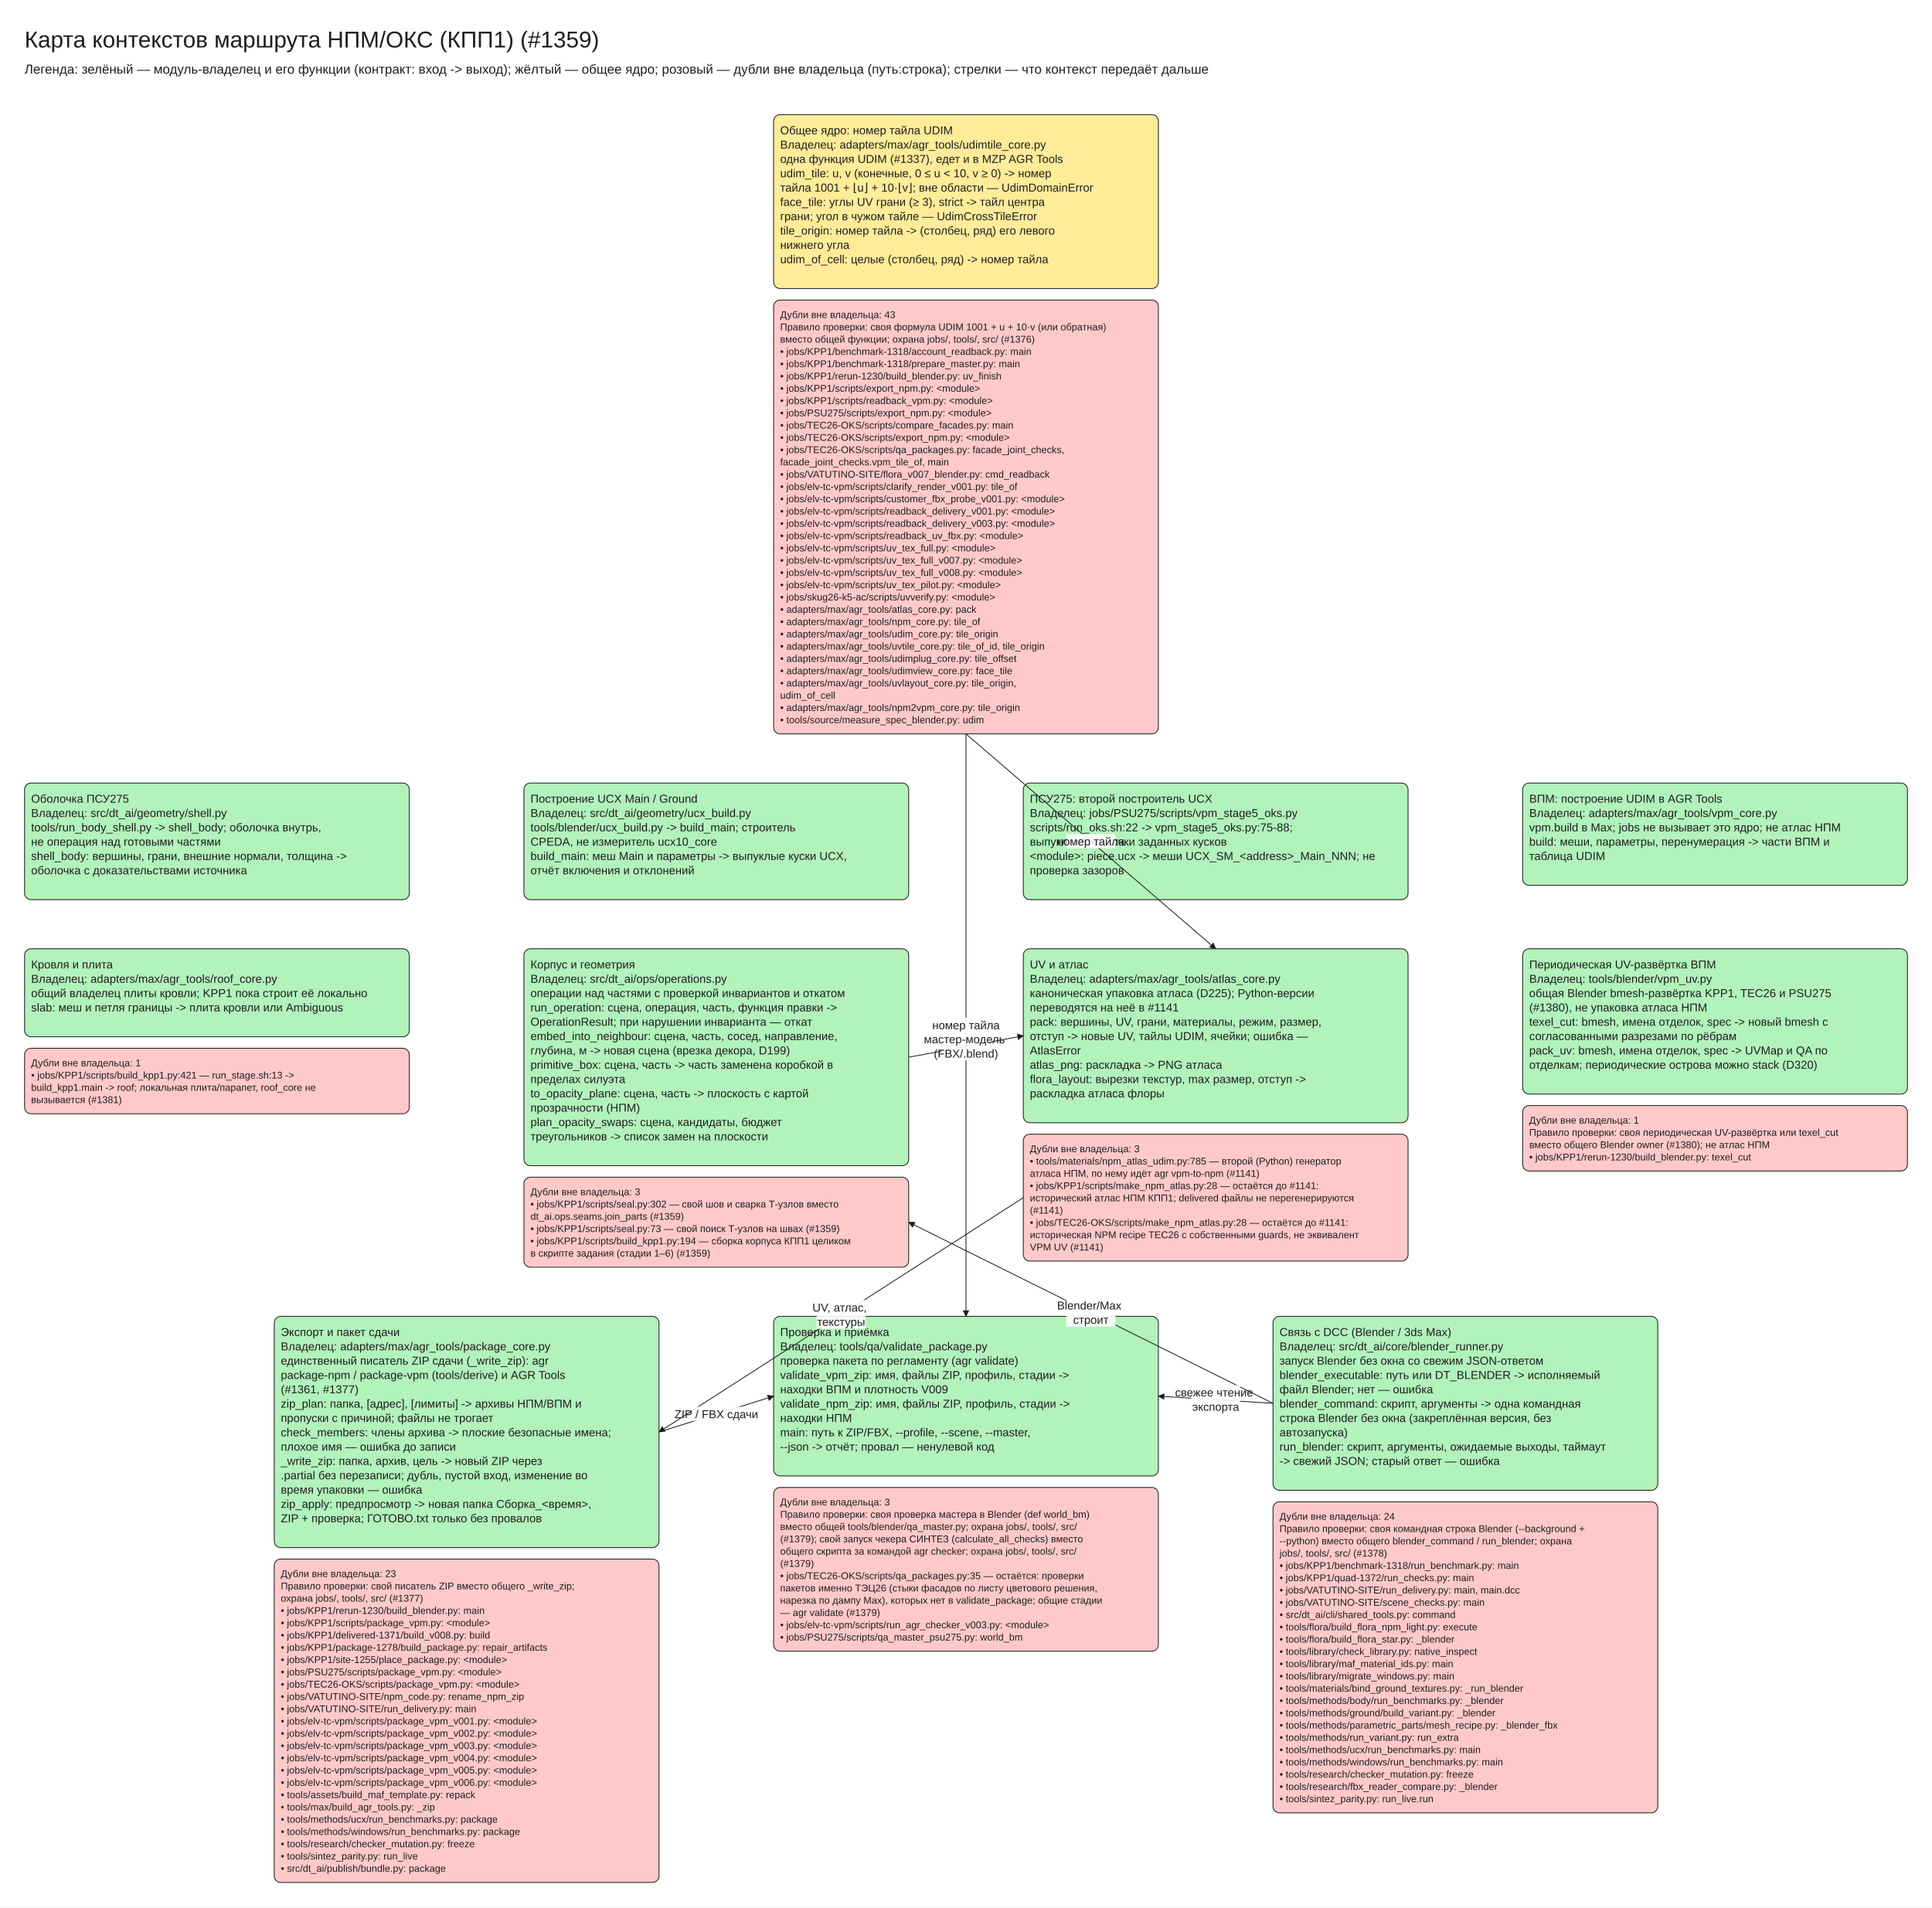
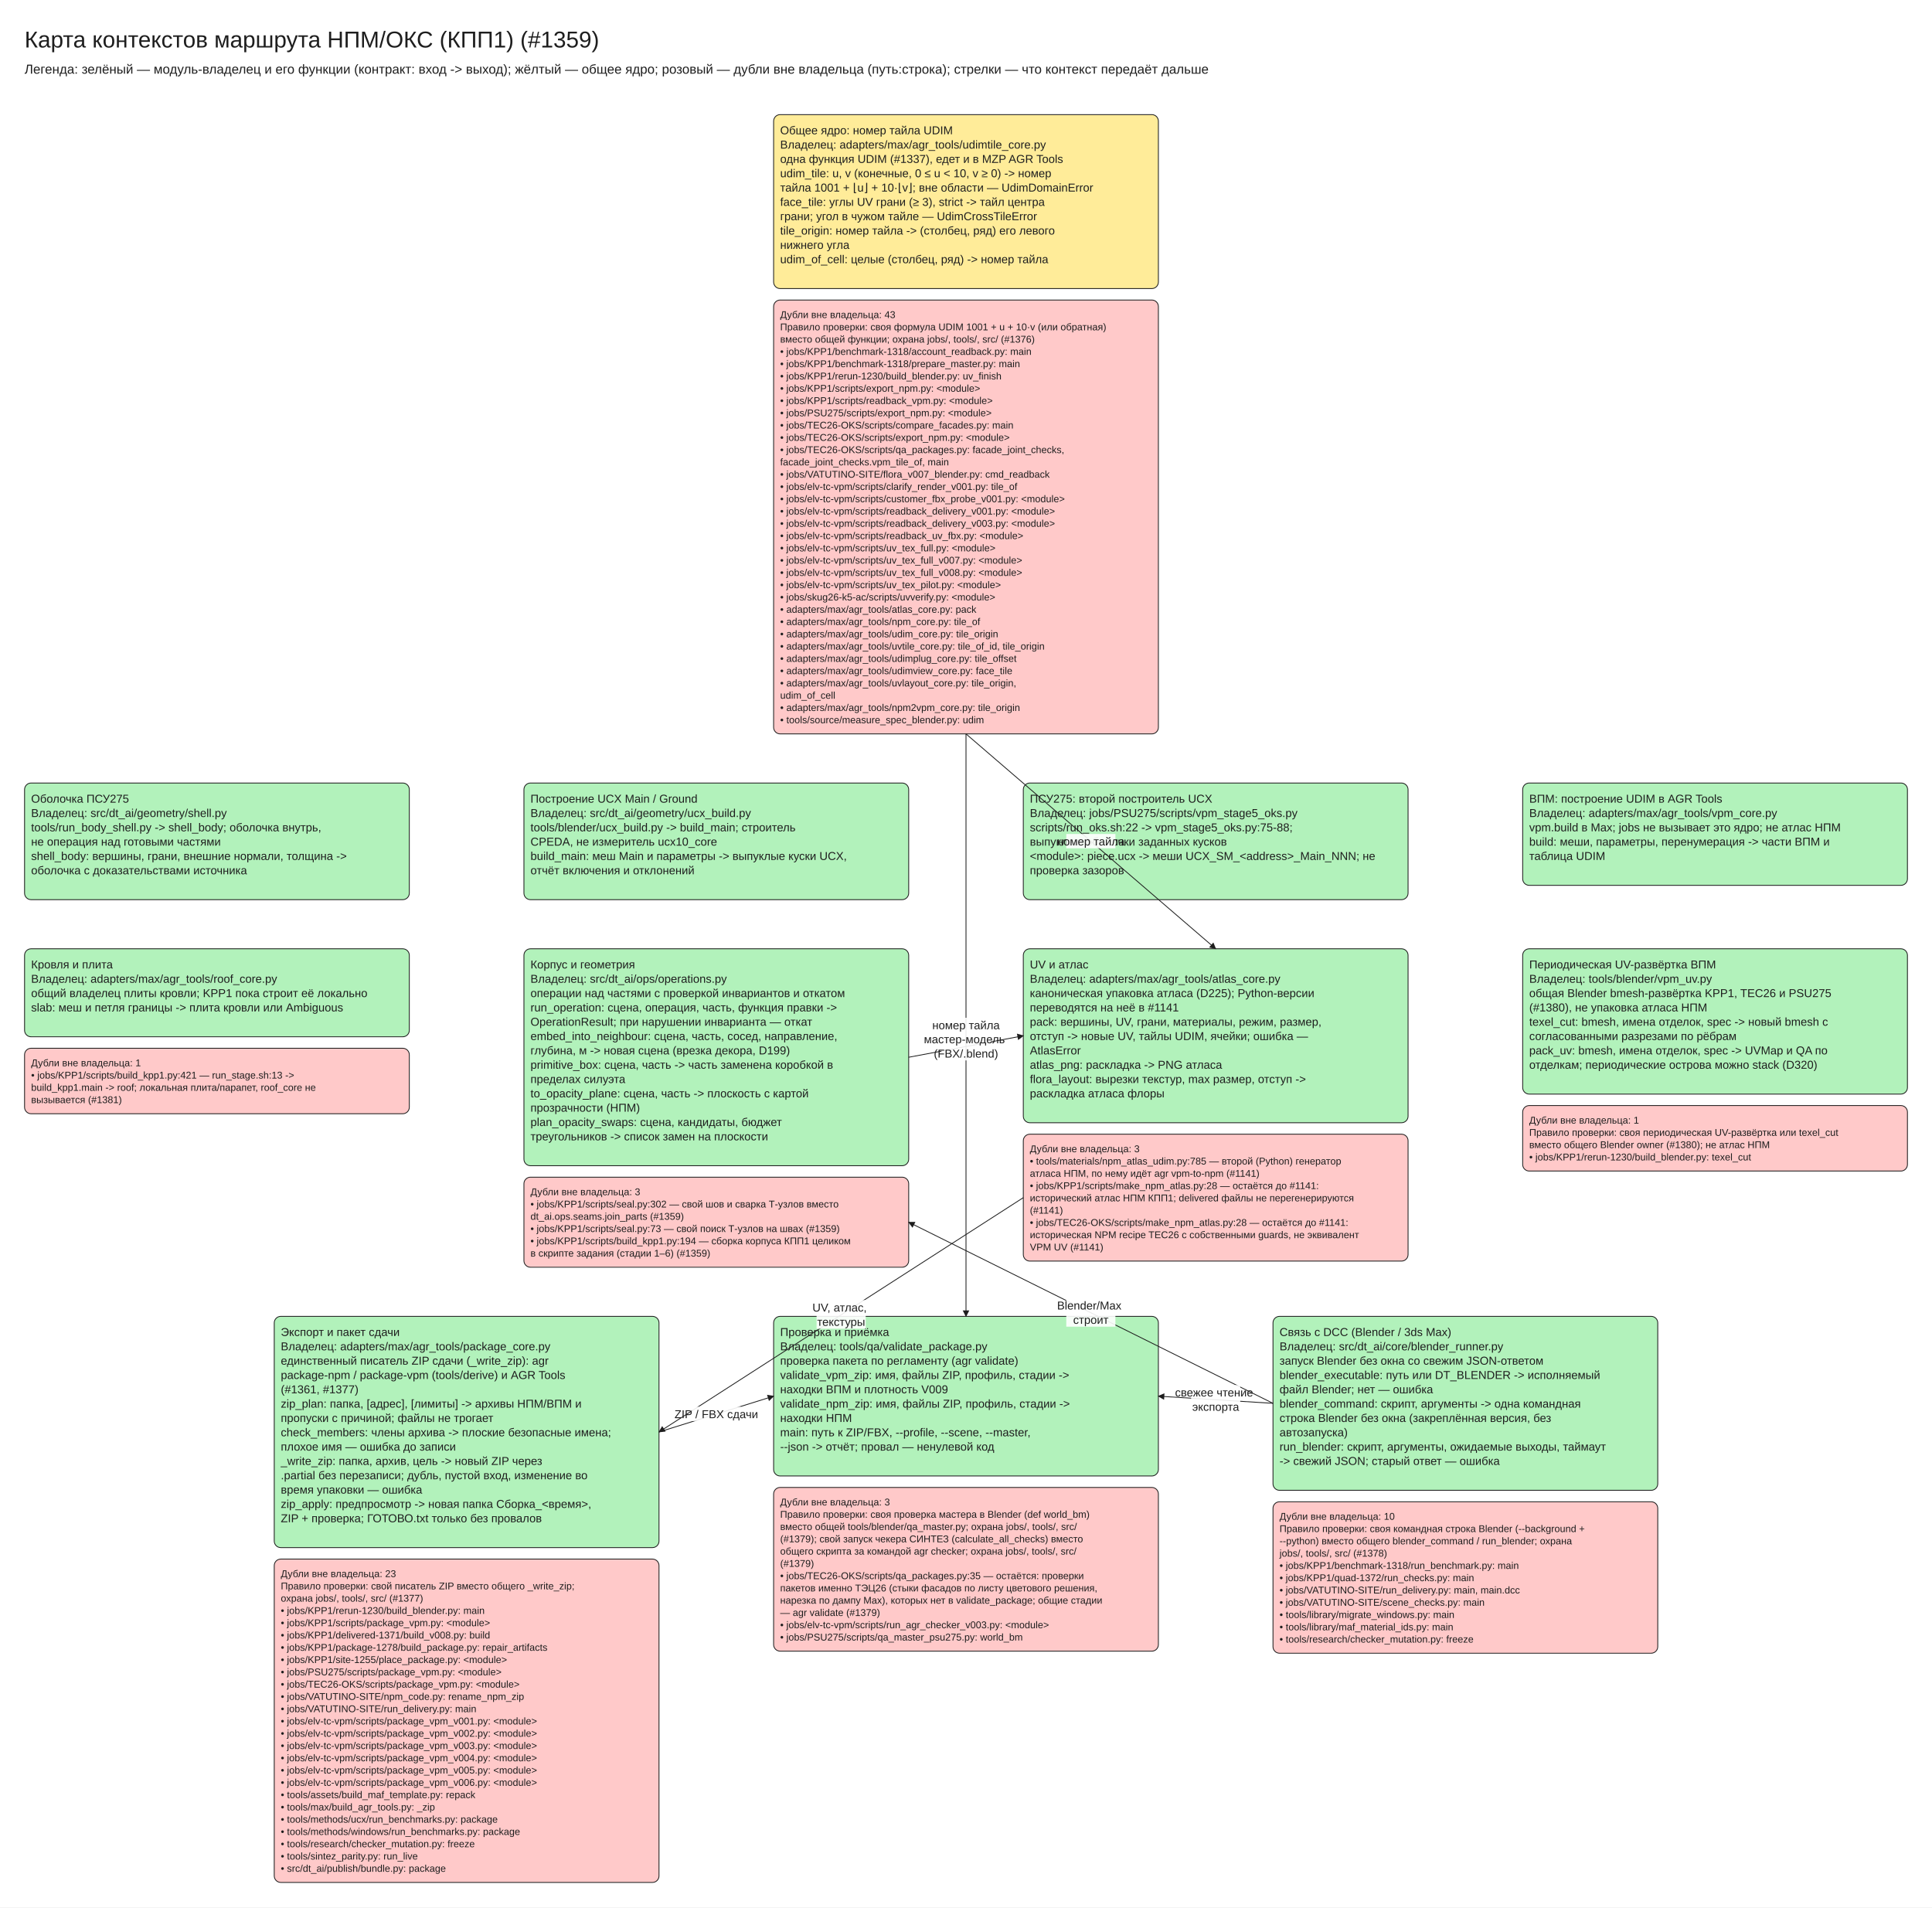
<svg xmlns="http://www.w3.org/2000/svg" viewBox="10 -30 2360 2330" width="2360" height="2330" font-family="Segoe UI, Arial, sans-serif">
  <defs>
    <marker id="arrow" viewBox="0 0 10 10" refX="9" refY="5" markerWidth="8" markerHeight="8" orient="auto-start-reverse">
      <path d="M0,0 L10,5 L0,10 z" fill="#1e1e1e" />
    </marker>
  </defs>
  <rect x="10" y="-30" width="2360" height="2330" fill="#ffffff" />
  <rect x="955.0" y="110" width="470" height="212.5" rx="8" fill="#ffec99" stroke="#1e1e1e" />
  <rect x="955.0" y="336.5" width="470" height="530.0" rx="8" fill="#ffc9c9" stroke="#1e1e1e" />
  <rect x="40" y="926.5" width="470" height="142.5" rx="8" fill="#b2f2bb" stroke="#1e1e1e" />
  <rect x="650" y="926.5" width="470" height="142.5" rx="8" fill="#b2f2bb" stroke="#1e1e1e" />
  <rect x="1260" y="926.5" width="470" height="142.5" rx="8" fill="#b2f2bb" stroke="#1e1e1e" />
  <rect x="1870" y="926.5" width="470" height="125.0" rx="8" fill="#b2f2bb" stroke="#1e1e1e" />
  <rect x="40.0" y="1129.0" width="470" height="107.5" rx="8" fill="#b2f2bb" stroke="#1e1e1e" />
  <rect x="40.0" y="1250.5" width="470" height="80.0" rx="8" fill="#ffc9c9" stroke="#1e1e1e" />
  <rect x="650.0" y="1129.0" width="470" height="265.0" rx="8" fill="#b2f2bb" stroke="#1e1e1e" />
  <rect x="650.0" y="1408.0" width="470" height="110.0" rx="8" fill="#ffc9c9" stroke="#1e1e1e" />
  <rect x="1260.0" y="1129.0" width="470" height="212.5" rx="8" fill="#b2f2bb" stroke="#1e1e1e" />
  <rect x="1260.0" y="1355.5" width="470" height="155.0" rx="8" fill="#ffc9c9" stroke="#1e1e1e" />
  <rect x="1870.0" y="1129.0" width="470" height="177.5" rx="8" fill="#b2f2bb" stroke="#1e1e1e" />
  <rect x="1870.0" y="1320.5" width="470" height="80.0" rx="8" fill="#ffc9c9" stroke="#1e1e1e" />
  <rect x="345.0" y="1578.0" width="470" height="282.5" rx="8" fill="#b2f2bb" stroke="#1e1e1e" />
  <rect x="345.0" y="1874.5" width="470" height="395.0" rx="8" fill="#ffc9c9" stroke="#1e1e1e" />
  <rect x="955.0" y="1578.0" width="470" height="195.0" rx="8" fill="#b2f2bb" stroke="#1e1e1e" />
  <rect x="955.0" y="1787.0" width="470" height="200.0" rx="8" fill="#ffc9c9" stroke="#1e1e1e" />
  <rect x="1565.0" y="1578.0" width="470" height="212.5" rx="8" fill="#b2f2bb" stroke="#1e1e1e" />
-   <rect x="1565.0" y="1804.5" width="470" height="380.0" rx="8" fill="#ffc9c9" stroke="#1e1e1e" />
+   <rect x="1565.0" y="1804.5" width="470" height="185.0" rx="8" fill="#ffc9c9" stroke="#1e1e1e" />
  <line x1="1120.0" y1="1261.5" x2="1260.0" y2="1235.25" stroke="#1e1e1e" marker-end="url(#arrow)" />
  <line x1="1260.0" y1="1433.0" x2="815.0" y2="1719.25" stroke="#1e1e1e" marker-end="url(#arrow)" />
  <line x1="815.0" y1="1719.25" x2="955.0" y2="1675.5" stroke="#1e1e1e" marker-end="url(#arrow)" />
  <line x1="1565.0" y1="1684.25" x2="1120.0" y2="1463.0" stroke="#1e1e1e" marker-end="url(#arrow)" />
  <line x1="1565.0" y1="1684.25" x2="1425.0" y2="1675.5" stroke="#1e1e1e" marker-end="url(#arrow)" />
  <line x1="1190.0" y1="866.5" x2="1495.0" y2="1129.0" stroke="#1e1e1e" marker-end="url(#arrow)" />
  <line x1="1190.0" y1="866.5" x2="1190.0" y2="1578.0" stroke="#1e1e1e" marker-end="url(#arrow)" />
  <text x="40" y="0" font-size="28" text-anchor="start" fill="#1e1e1e">
    <tspan x="40" dy="28">Карта контекстов маршрута НПМ/ОКС (КПП1) (#1359)</tspan>
  </text>
  <text x="40" y="44" font-size="16" text-anchor="start" fill="#1e1e1e">
    <tspan x="40" dy="16">Легенда: зелёный — модуль-владелец и его функции (контракт: вход -&gt; выход); жёлтый — общее ядро; розовый — дубли вне владельца (путь:строка); стрелки — что контекст передаёт дальше</tspan>
  </text>
  <text x="963.0" y="120.0" font-size="14" text-anchor="start" fill="#1e1e1e">
    <tspan x="963.0" dy="14">Общее ядро: номер тайла UDIM</tspan>
    <tspan x="963.0" dy="17.5">Владелец: adapters/max/agr_tools/udimtile_core.py</tspan>
    <tspan x="963.0" dy="17.5">одна функция UDIM (#1337), едет и в MZP AGR Tools</tspan>
    <tspan x="963.0" dy="17.5" />
    <tspan x="963.0" dy="17.5">udim_tile: u, v (конечные, 0 ≤ u &lt; 10, v ≥ 0) -&gt; номер</tspan>
    <tspan x="963.0" dy="17.5">тайла 1001 + ⌊u⌋ + 10·⌊v⌋; вне области — UdimDomainError</tspan>
    <tspan x="963.0" dy="17.5">face_tile: углы UV грани (≥ 3), strict -&gt; тайл центра</tspan>
    <tspan x="963.0" dy="17.5">грани; угол в чужом тайле — UdimCrossTileError</tspan>
    <tspan x="963.0" dy="17.5">tile_origin: номер тайла -&gt; (столбец, ряд) его левого</tspan>
    <tspan x="963.0" dy="17.5">нижнего угла</tspan>
    <tspan x="963.0" dy="17.5">udim_of_cell: целые (столбец, ряд) -&gt; номер тайла</tspan>
  </text>
  <text x="963.0" y="346.5" font-size="12" text-anchor="start" fill="#1e1e1e">
    <tspan x="963.0" dy="12">Дубли вне владельца: 43</tspan>
    <tspan x="963.0" dy="15.0">Правило проверки: своя формула UDIM 1001 + u + 10·v (или обратная)</tspan>
    <tspan x="963.0" dy="15.0">вместо общей функции; охрана jobs/, tools/, src/ (#1376)</tspan>
    <tspan x="963.0" dy="15.0">• jobs/KPP1/benchmark-1318/account_readback.py: main</tspan>
    <tspan x="963.0" dy="15.0">• jobs/KPP1/benchmark-1318/prepare_master.py: main</tspan>
    <tspan x="963.0" dy="15.0">• jobs/KPP1/rerun-1230/build_blender.py: uv_finish</tspan>
    <tspan x="963.0" dy="15.0">• jobs/KPP1/scripts/export_npm.py: &lt;module&gt;</tspan>
    <tspan x="963.0" dy="15.0">• jobs/KPP1/scripts/readback_vpm.py: &lt;module&gt;</tspan>
    <tspan x="963.0" dy="15.0">• jobs/PSU275/scripts/export_npm.py: &lt;module&gt;</tspan>
    <tspan x="963.0" dy="15.0">• jobs/TEC26-OKS/scripts/compare_facades.py: main</tspan>
    <tspan x="963.0" dy="15.0">• jobs/TEC26-OKS/scripts/export_npm.py: &lt;module&gt;</tspan>
    <tspan x="963.0" dy="15.0">• jobs/TEC26-OKS/scripts/qa_packages.py: facade_joint_checks,</tspan>
    <tspan x="963.0" dy="15.0">facade_joint_checks.vpm_tile_of, main</tspan>
    <tspan x="963.0" dy="15.0">• jobs/VATUTINO-SITE/flora_v007_blender.py: cmd_readback</tspan>
    <tspan x="963.0" dy="15.0">• jobs/elv-tc-vpm/scripts/clarify_render_v001.py: tile_of</tspan>
    <tspan x="963.0" dy="15.0">• jobs/elv-tc-vpm/scripts/customer_fbx_probe_v001.py: &lt;module&gt;</tspan>
    <tspan x="963.0" dy="15.0">• jobs/elv-tc-vpm/scripts/readback_delivery_v001.py: &lt;module&gt;</tspan>
    <tspan x="963.0" dy="15.0">• jobs/elv-tc-vpm/scripts/readback_delivery_v003.py: &lt;module&gt;</tspan>
    <tspan x="963.0" dy="15.0">• jobs/elv-tc-vpm/scripts/readback_uv_fbx.py: &lt;module&gt;</tspan>
    <tspan x="963.0" dy="15.0">• jobs/elv-tc-vpm/scripts/uv_tex_full.py: &lt;module&gt;</tspan>
    <tspan x="963.0" dy="15.0">• jobs/elv-tc-vpm/scripts/uv_tex_full_v007.py: &lt;module&gt;</tspan>
    <tspan x="963.0" dy="15.0">• jobs/elv-tc-vpm/scripts/uv_tex_full_v008.py: &lt;module&gt;</tspan>
    <tspan x="963.0" dy="15.0">• jobs/elv-tc-vpm/scripts/uv_tex_pilot.py: &lt;module&gt;</tspan>
    <tspan x="963.0" dy="15.0">• jobs/skug26-k5-ac/scripts/uvverify.py: &lt;module&gt;</tspan>
    <tspan x="963.0" dy="15.0">• adapters/max/agr_tools/atlas_core.py: pack</tspan>
    <tspan x="963.0" dy="15.0">• adapters/max/agr_tools/npm_core.py: tile_of</tspan>
    <tspan x="963.0" dy="15.0">• adapters/max/agr_tools/udim_core.py: tile_origin</tspan>
    <tspan x="963.0" dy="15.0">• adapters/max/agr_tools/uvtile_core.py: tile_of_id, tile_origin</tspan>
    <tspan x="963.0" dy="15.0">• adapters/max/agr_tools/udimplug_core.py: tile_offset</tspan>
    <tspan x="963.0" dy="15.0">• adapters/max/agr_tools/udimview_core.py: face_tile</tspan>
    <tspan x="963.0" dy="15.0">• adapters/max/agr_tools/uvlayout_core.py: tile_origin,</tspan>
    <tspan x="963.0" dy="15.0">udim_of_cell</tspan>
    <tspan x="963.0" dy="15.0">• adapters/max/agr_tools/npm2vpm_core.py: tile_origin</tspan>
    <tspan x="963.0" dy="15.0">• tools/source/measure_spec_blender.py: udim</tspan>
  </text>
  <text x="48" y="936.5" font-size="14" text-anchor="start" fill="#1e1e1e">
    <tspan x="48" dy="14">Оболочка ПСУ275</tspan>
    <tspan x="48" dy="17.5">Владелец: src/dt_ai/geometry/shell.py</tspan>
    <tspan x="48" dy="17.5">tools/run_body_shell.py -&gt; shell_body; оболочка внутрь,</tspan>
    <tspan x="48" dy="17.5">не операция над готовыми частями</tspan>
    <tspan x="48" dy="17.5" />
    <tspan x="48" dy="17.5">shell_body: вершины, грани, внешние нормали, толщина -&gt;</tspan>
    <tspan x="48" dy="17.5">оболочка с доказательствами источника</tspan>
  </text>
  <text x="658" y="936.5" font-size="14" text-anchor="start" fill="#1e1e1e">
    <tspan x="658" dy="14">Построение UCX Main / Ground</tspan>
    <tspan x="658" dy="17.5">Владелец: src/dt_ai/geometry/ucx_build.py</tspan>
    <tspan x="658" dy="17.5">tools/blender/ucx_build.py -&gt; build_main; строитель</tspan>
    <tspan x="658" dy="17.5">СРЕDА, не измеритель ucx10_core</tspan>
    <tspan x="658" dy="17.5" />
    <tspan x="658" dy="17.5">build_main: меш Main и параметры -&gt; выпуклые куски UCX,</tspan>
    <tspan x="658" dy="17.5">отчёт включения и отклонений</tspan>
  </text>
  <text x="1268" y="936.5" font-size="14" text-anchor="start" fill="#1e1e1e">
    <tspan x="1268" dy="14">ПСУ275: второй построитель UCX</tspan>
    <tspan x="1268" dy="17.5">Владелец: jobs/PSU275/scripts/vpm_stage5_oks.py</tspan>
    <tspan x="1268" dy="17.5">scripts/run_oks.sh:22 -&gt; vpm_stage5_oks.py:75-88;</tspan>
    <tspan x="1268" dy="17.5">выпуклые оболочки заданных кусков</tspan>
    <tspan x="1268" dy="17.5" />
    <tspan x="1268" dy="17.5">&lt;module&gt;: piece.ucx -&gt; меши UCX_SM_&lt;address&gt;_Main_NNN; не</tspan>
    <tspan x="1268" dy="17.5">проверка зазоров</tspan>
  </text>
  <text x="1878" y="936.5" font-size="14" text-anchor="start" fill="#1e1e1e">
    <tspan x="1878" dy="14">ВПМ: построение UDIM в AGR Tools</tspan>
    <tspan x="1878" dy="17.5">Владелец: adapters/max/agr_tools/vpm_core.py</tspan>
    <tspan x="1878" dy="17.5">vpm.build в Max; jobs не вызывает это ядро; не атлас НПМ</tspan>
    <tspan x="1878" dy="17.5" />
    <tspan x="1878" dy="17.5">build: меши, параметры, перенумерация -&gt; части ВПМ и</tspan>
    <tspan x="1878" dy="17.5">таблица UDIM</tspan>
  </text>
  <text x="48.0" y="1139.0" font-size="14" text-anchor="start" fill="#1e1e1e">
    <tspan x="48.0" dy="14">Кровля и плита</tspan>
    <tspan x="48.0" dy="17.5">Владелец: adapters/max/agr_tools/roof_core.py</tspan>
    <tspan x="48.0" dy="17.5">общий владелец плиты кровли; KPP1 пока строит её локально</tspan>
    <tspan x="48.0" dy="17.5" />
    <tspan x="48.0" dy="17.5">slab: меш и петля границы -&gt; плита кровли или Ambiguous</tspan>
  </text>
  <text x="48.0" y="1260.5" font-size="12" text-anchor="start" fill="#1e1e1e">
    <tspan x="48.0" dy="12">Дубли вне владельца: 1</tspan>
    <tspan x="48.0" dy="15.0">• jobs/KPP1/scripts/build_kpp1.py:421 — run_stage.sh:13 -&gt;</tspan>
    <tspan x="48.0" dy="15.0">build_kpp1.main -&gt; roof; локальная плита/парапет, roof_core не</tspan>
    <tspan x="48.0" dy="15.0">вызывается (#1381)</tspan>
  </text>
  <text x="658.0" y="1139.0" font-size="14" text-anchor="start" fill="#1e1e1e">
    <tspan x="658.0" dy="14">Корпус и геометрия</tspan>
    <tspan x="658.0" dy="17.5">Владелец: src/dt_ai/ops/operations.py</tspan>
    <tspan x="658.0" dy="17.5">операции над частями с проверкой инвариантов и откатом</tspan>
    <tspan x="658.0" dy="17.5" />
    <tspan x="658.0" dy="17.5">run_operation: сцена, операция, часть, функция правки -&gt;</tspan>
    <tspan x="658.0" dy="17.5">OperationResult; при нарушении инварианта — откат</tspan>
    <tspan x="658.0" dy="17.5">embed_into_neighbour: сцена, часть, сосед, направление,</tspan>
    <tspan x="658.0" dy="17.5">глубина, м -&gt; новая сцена (врезка декора, D199)</tspan>
    <tspan x="658.0" dy="17.5">primitive_box: сцена, часть -&gt; часть заменена коробкой в</tspan>
    <tspan x="658.0" dy="17.5">пределах силуэта</tspan>
    <tspan x="658.0" dy="17.5">to_opacity_plane: сцена, часть -&gt; плоскость с картой</tspan>
    <tspan x="658.0" dy="17.5">прозрачности (НПМ)</tspan>
    <tspan x="658.0" dy="17.5">plan_opacity_swaps: сцена, кандидаты, бюджет</tspan>
    <tspan x="658.0" dy="17.5">треугольников -&gt; список замен на плоскости</tspan>
  </text>
  <text x="658.0" y="1418.0" font-size="12" text-anchor="start" fill="#1e1e1e">
    <tspan x="658.0" dy="12">Дубли вне владельца: 3</tspan>
    <tspan x="658.0" dy="15.0">• jobs/KPP1/scripts/seal.py:302 — свой шов и сварка Т-узлов вместо</tspan>
    <tspan x="658.0" dy="15.0">dt_ai.ops.seams.join_parts (#1359)</tspan>
    <tspan x="658.0" dy="15.0">• jobs/KPP1/scripts/seal.py:73 — свой поиск Т-узлов на швах (#1359)</tspan>
    <tspan x="658.0" dy="15.0">• jobs/KPP1/scripts/build_kpp1.py:194 — сборка корпуса КПП1 целиком</tspan>
    <tspan x="658.0" dy="15.0">в скрипте задания (стадии 1–6) (#1359)</tspan>
  </text>
  <text x="1268.0" y="1139.0" font-size="14" text-anchor="start" fill="#1e1e1e">
    <tspan x="1268.0" dy="14">UV и атлас</tspan>
    <tspan x="1268.0" dy="17.5">Владелец: adapters/max/agr_tools/atlas_core.py</tspan>
    <tspan x="1268.0" dy="17.5">каноническая упаковка атласа (D225); Python-версии</tspan>
    <tspan x="1268.0" dy="17.5">переводятся на неё в #1141</tspan>
    <tspan x="1268.0" dy="17.5" />
    <tspan x="1268.0" dy="17.5">pack: вершины, UV, грани, материалы, режим, размер,</tspan>
    <tspan x="1268.0" dy="17.5">отступ -&gt; новые UV, тайлы UDIM, ячейки; ошибка —</tspan>
    <tspan x="1268.0" dy="17.5">AtlasError</tspan>
    <tspan x="1268.0" dy="17.5">atlas_png: раскладка -&gt; PNG атласа</tspan>
    <tspan x="1268.0" dy="17.5">flora_layout: вырезки текстур, max размер, отступ -&gt;</tspan>
    <tspan x="1268.0" dy="17.5">раскладка атласа флоры</tspan>
  </text>
  <text x="1268.0" y="1365.5" font-size="12" text-anchor="start" fill="#1e1e1e">
    <tspan x="1268.0" dy="12">Дубли вне владельца: 3</tspan>
    <tspan x="1268.0" dy="15.0">• tools/materials/npm_atlas_udim.py:785 — второй (Python) генератор</tspan>
    <tspan x="1268.0" dy="15.0">атласа НПМ, по нему идёт agr vpm-to-npm (#1141)</tspan>
    <tspan x="1268.0" dy="15.0">• jobs/KPP1/scripts/make_npm_atlas.py:28 — остаётся до #1141:</tspan>
    <tspan x="1268.0" dy="15.0">исторический атлас НПМ КПП1; delivered файлы не перегенерируются</tspan>
    <tspan x="1268.0" dy="15.0">(#1141)</tspan>
    <tspan x="1268.0" dy="15.0">• jobs/TEC26-OKS/scripts/make_npm_atlas.py:28 — остаётся до #1141:</tspan>
    <tspan x="1268.0" dy="15.0">историческая NPM recipe TEC26 с собственными guards, не эквивалент</tspan>
    <tspan x="1268.0" dy="15.0">VPM UV (#1141)</tspan>
  </text>
  <text x="1878.0" y="1139.0" font-size="14" text-anchor="start" fill="#1e1e1e">
    <tspan x="1878.0" dy="14">Периодическая UV-развёртка ВПМ</tspan>
    <tspan x="1878.0" dy="17.5">Владелец: tools/blender/vpm_uv.py</tspan>
    <tspan x="1878.0" dy="17.5">общая Blender bmesh-развёртка KPP1, TEC26 и PSU275</tspan>
    <tspan x="1878.0" dy="17.5">(#1380), не упаковка атласа НПМ</tspan>
    <tspan x="1878.0" dy="17.5" />
    <tspan x="1878.0" dy="17.5">texel_cut: bmesh, имена отделок, spec -&gt; новый bmesh с</tspan>
    <tspan x="1878.0" dy="17.5">согласованными разрезами по рёбрам</tspan>
    <tspan x="1878.0" dy="17.5">pack_uv: bmesh, имена отделок, spec -&gt; UVMap и QA по</tspan>
    <tspan x="1878.0" dy="17.5">отделкам; периодические острова можно stack (D320)</tspan>
  </text>
  <text x="1878.0" y="1330.5" font-size="12" text-anchor="start" fill="#1e1e1e">
    <tspan x="1878.0" dy="12">Дубли вне владельца: 1</tspan>
    <tspan x="1878.0" dy="15.0">Правило проверки: своя периодическая UV-развёртка или texel_cut</tspan>
    <tspan x="1878.0" dy="15.0">вместо общего Blender owner (#1380); не атлас НПМ</tspan>
    <tspan x="1878.0" dy="15.0">• jobs/KPP1/rerun-1230/build_blender.py: texel_cut</tspan>
  </text>
  <text x="353.0" y="1588.0" font-size="14" text-anchor="start" fill="#1e1e1e">
    <tspan x="353.0" dy="14">Экспорт и пакет сдачи</tspan>
    <tspan x="353.0" dy="17.5">Владелец: adapters/max/agr_tools/package_core.py</tspan>
    <tspan x="353.0" dy="17.5">единственный писатель ZIP сдачи (_write_zip): agr</tspan>
    <tspan x="353.0" dy="17.5">package-npm / package-vpm (tools/derive) и AGR Tools</tspan>
    <tspan x="353.0" dy="17.5">(#1361, #1377)</tspan>
    <tspan x="353.0" dy="17.5" />
    <tspan x="353.0" dy="17.5">zip_plan: папка, [адрес], [лимиты] -&gt; архивы НПМ/ВПМ и</tspan>
    <tspan x="353.0" dy="17.5">пропуски с причиной; файлы не трогает</tspan>
    <tspan x="353.0" dy="17.5">check_members: члены архива -&gt; плоские безопасные имена;</tspan>
    <tspan x="353.0" dy="17.5">плохое имя — ошибка до записи</tspan>
    <tspan x="353.0" dy="17.5">_write_zip: папка, архив, цель -&gt; новый ZIP через</tspan>
    <tspan x="353.0" dy="17.5">.partial без перезаписи; дубль, пустой вход, изменение во</tspan>
    <tspan x="353.0" dy="17.5">время упаковки — ошибка</tspan>
    <tspan x="353.0" dy="17.5">zip_apply: предпросмотр -&gt; новая папка Сборка_&lt;время&gt;,</tspan>
    <tspan x="353.0" dy="17.5">ZIP + проверка; ГОТОВО.txt только без провалов</tspan>
  </text>
  <text x="353.0" y="1884.5" font-size="12" text-anchor="start" fill="#1e1e1e">
    <tspan x="353.0" dy="12">Дубли вне владельца: 23</tspan>
    <tspan x="353.0" dy="15.0">Правило проверки: свой писатель ZIP вместо общего _write_zip;</tspan>
    <tspan x="353.0" dy="15.0">охрана jobs/, tools/, src/ (#1377)</tspan>
    <tspan x="353.0" dy="15.0">• jobs/KPP1/rerun-1230/build_blender.py: main</tspan>
    <tspan x="353.0" dy="15.0">• jobs/KPP1/scripts/package_vpm.py: &lt;module&gt;</tspan>
    <tspan x="353.0" dy="15.0">• jobs/KPP1/delivered-1371/build_v008.py: build</tspan>
    <tspan x="353.0" dy="15.0">• jobs/KPP1/package-1278/build_package.py: repair_artifacts</tspan>
    <tspan x="353.0" dy="15.0">• jobs/KPP1/site-1255/place_package.py: &lt;module&gt;</tspan>
    <tspan x="353.0" dy="15.0">• jobs/PSU275/scripts/package_vpm.py: &lt;module&gt;</tspan>
    <tspan x="353.0" dy="15.0">• jobs/TEC26-OKS/scripts/package_vpm.py: &lt;module&gt;</tspan>
    <tspan x="353.0" dy="15.0">• jobs/VATUTINO-SITE/npm_code.py: rename_npm_zip</tspan>
    <tspan x="353.0" dy="15.0">• jobs/VATUTINO-SITE/run_delivery.py: main</tspan>
    <tspan x="353.0" dy="15.0">• jobs/elv-tc-vpm/scripts/package_vpm_v001.py: &lt;module&gt;</tspan>
    <tspan x="353.0" dy="15.0">• jobs/elv-tc-vpm/scripts/package_vpm_v002.py: &lt;module&gt;</tspan>
    <tspan x="353.0" dy="15.0">• jobs/elv-tc-vpm/scripts/package_vpm_v003.py: &lt;module&gt;</tspan>
    <tspan x="353.0" dy="15.0">• jobs/elv-tc-vpm/scripts/package_vpm_v004.py: &lt;module&gt;</tspan>
    <tspan x="353.0" dy="15.0">• jobs/elv-tc-vpm/scripts/package_vpm_v005.py: &lt;module&gt;</tspan>
    <tspan x="353.0" dy="15.0">• jobs/elv-tc-vpm/scripts/package_vpm_v006.py: &lt;module&gt;</tspan>
    <tspan x="353.0" dy="15.0">• tools/assets/build_maf_template.py: repack</tspan>
    <tspan x="353.0" dy="15.0">• tools/max/build_agr_tools.py: _zip</tspan>
    <tspan x="353.0" dy="15.0">• tools/methods/ucx/run_benchmarks.py: package</tspan>
    <tspan x="353.0" dy="15.0">• tools/methods/windows/run_benchmarks.py: package</tspan>
    <tspan x="353.0" dy="15.0">• tools/research/checker_mutation.py: freeze</tspan>
    <tspan x="353.0" dy="15.0">• tools/sintez_parity.py: run_live</tspan>
    <tspan x="353.0" dy="15.0">• src/dt_ai/publish/bundle.py: package</tspan>
  </text>
  <text x="963.0" y="1588.0" font-size="14" text-anchor="start" fill="#1e1e1e">
    <tspan x="963.0" dy="14">Проверка и приёмка</tspan>
    <tspan x="963.0" dy="17.5">Владелец: tools/qa/validate_package.py</tspan>
    <tspan x="963.0" dy="17.5">проверка пакета по регламенту (agr validate)</tspan>
    <tspan x="963.0" dy="17.5" />
    <tspan x="963.0" dy="17.5">validate_vpm_zip: имя, файлы ZIP, профиль, стадии -&gt;</tspan>
    <tspan x="963.0" dy="17.5">находки ВПМ и плотность V009</tspan>
    <tspan x="963.0" dy="17.5">validate_npm_zip: имя, файлы ZIP, профиль, стадии -&gt;</tspan>
    <tspan x="963.0" dy="17.5">находки НПМ</tspan>
    <tspan x="963.0" dy="17.5">main: путь к ZIP/FBX, --profile, --scene, --master,</tspan>
    <tspan x="963.0" dy="17.5">--json -&gt; отчёт; провал — ненулевой код</tspan>
  </text>
  <text x="963.0" y="1797.0" font-size="12" text-anchor="start" fill="#1e1e1e">
    <tspan x="963.0" dy="12">Дубли вне владельца: 3</tspan>
    <tspan x="963.0" dy="15.0">Правило проверки: своя проверка мастера в Blender (def world_bm)</tspan>
    <tspan x="963.0" dy="15.0">вместо общей tools/blender/qa_master.py; охрана jobs/, tools/, src/</tspan>
    <tspan x="963.0" dy="15.0">(#1379); свой запуск чекера СИНТЕЗ (calculate_all_checks) вместо</tspan>
    <tspan x="963.0" dy="15.0">общего скрипта за командой agr checker; охрана jobs/, tools/, src/</tspan>
    <tspan x="963.0" dy="15.0">(#1379)</tspan>
    <tspan x="963.0" dy="15.0">• jobs/TEC26-OKS/scripts/qa_packages.py:35 — остаётся: проверки</tspan>
    <tspan x="963.0" dy="15.0">пакетов именно ТЭЦ26 (стыки фасадов по листу цветового решения,</tspan>
    <tspan x="963.0" dy="15.0">нарезка по дампу Max), которых нет в validate_package; общие стадии</tspan>
    <tspan x="963.0" dy="15.0">— agr validate (#1379)</tspan>
    <tspan x="963.0" dy="15.0">• jobs/elv-tc-vpm/scripts/run_agr_checker_v003.py: &lt;module&gt;</tspan>
    <tspan x="963.0" dy="15.0">• jobs/PSU275/scripts/qa_master_psu275.py: world_bm</tspan>
  </text>
  <text x="1573.0" y="1588.0" font-size="14" text-anchor="start" fill="#1e1e1e">
    <tspan x="1573.0" dy="14">Связь с DCC (Blender / 3ds Max)</tspan>
    <tspan x="1573.0" dy="17.5">Владелец: src/dt_ai/core/blender_runner.py</tspan>
    <tspan x="1573.0" dy="17.5">запуск Blender без окна со свежим JSON-ответом</tspan>
    <tspan x="1573.0" dy="17.5" />
    <tspan x="1573.0" dy="17.5">blender_executable: путь или DT_BLENDER -&gt; исполняемый</tspan>
    <tspan x="1573.0" dy="17.5">файл Blender; нет — ошибка</tspan>
    <tspan x="1573.0" dy="17.5">blender_command: скрипт, аргументы -&gt; одна командная</tspan>
    <tspan x="1573.0" dy="17.5">строка Blender без окна (закреплённая версия, без</tspan>
    <tspan x="1573.0" dy="17.5">автозапуска)</tspan>
    <tspan x="1573.0" dy="17.5">run_blender: скрипт, аргументы, ожидаемые выходы, таймаут</tspan>
    <tspan x="1573.0" dy="17.5">-&gt; свежий JSON; старый ответ — ошибка</tspan>
  </text>
  <text x="1573.0" y="1814.5" font-size="12" text-anchor="start" fill="#1e1e1e">
-     <tspan x="1573.0" dy="12">Дубли вне владельца: 24</tspan>
+     <tspan x="1573.0" dy="12">Дубли вне владельца: 10</tspan>
    <tspan x="1573.0" dy="15.0">Правило проверки: своя командная строка Blender (--background +</tspan>
    <tspan x="1573.0" dy="15.0">--python) вместо общего blender_command / run_blender; охрана</tspan>
    <tspan x="1573.0" dy="15.0">jobs/, tools/, src/ (#1378)</tspan>
    <tspan x="1573.0" dy="15.0">• jobs/KPP1/benchmark-1318/run_benchmark.py: main</tspan>
    <tspan x="1573.0" dy="15.0">• jobs/KPP1/quad-1372/run_checks.py: main</tspan>
    <tspan x="1573.0" dy="15.0">• jobs/VATUTINO-SITE/run_delivery.py: main, main.dcc</tspan>
    <tspan x="1573.0" dy="15.0">• jobs/VATUTINO-SITE/scene_checks.py: main</tspan>
-     <tspan x="1573.0" dy="15.0">• src/dt_ai/cli/shared_tools.py: command</tspan>
-     <tspan x="1573.0" dy="15.0">• tools/flora/build_flora_npm_light.py: execute</tspan>
-     <tspan x="1573.0" dy="15.0">• tools/flora/build_flora_star.py: _blender</tspan>
-     <tspan x="1573.0" dy="15.0">• tools/library/check_library.py: native_inspect</tspan>
+     <tspan x="1573.0" dy="15.0">• tools/library/migrate_windows.py: main</tspan>
    <tspan x="1573.0" dy="15.0">• tools/library/maf_material_ids.py: main</tspan>
-     <tspan x="1573.0" dy="15.0">• tools/library/migrate_windows.py: main</tspan>
-     <tspan x="1573.0" dy="15.0">• tools/materials/bind_ground_textures.py: _run_blender</tspan>
-     <tspan x="1573.0" dy="15.0">• tools/methods/body/run_benchmarks.py: _blender</tspan>
-     <tspan x="1573.0" dy="15.0">• tools/methods/ground/build_variant.py: _blender</tspan>
-     <tspan x="1573.0" dy="15.0">• tools/methods/parametric_parts/mesh_recipe.py: _blender_fbx</tspan>
-     <tspan x="1573.0" dy="15.0">• tools/methods/run_variant.py: run_extra</tspan>
-     <tspan x="1573.0" dy="15.0">• tools/methods/ucx/run_benchmarks.py: main</tspan>
-     <tspan x="1573.0" dy="15.0">• tools/methods/windows/run_benchmarks.py: main</tspan>
    <tspan x="1573.0" dy="15.0">• tools/research/checker_mutation.py: freeze</tspan>
-     <tspan x="1573.0" dy="15.0">• tools/research/fbx_reader_compare.py: _blender</tspan>
-     <tspan x="1573.0" dy="15.0">• tools/sintez_parity.py: run_live.run</tspan>
  </text>
  <rect x="1160.0" y="1230.38" width="60" height="35.0" fill="#ffffff" opacity="0.9" />
  <text x="1190.0" y="1230.38" font-size="14" text-anchor="middle" fill="#1e1e1e">
    <tspan x="1190.0" dy="14">мастер-модель</tspan>
    <tspan x="1190.0" dy="17.5">(FBX/.blend)</tspan>
  </text>
  <rect x="1007.5" y="1558.12" width="60" height="35.0" fill="#ffffff" opacity="0.9" />
  <text x="1037.5" y="1558.12" font-size="14" text-anchor="middle" fill="#1e1e1e">
    <tspan x="1037.5" dy="14">UV, атлас,</tspan>
    <tspan x="1037.5" dy="17.5">текстуры</tspan>
  </text>
  <rect x="855.0" y="1688.38" width="60" height="17.5" fill="#ffffff" opacity="0.9" />
  <text x="885.0" y="1688.38" font-size="14" text-anchor="middle" fill="#1e1e1e">
    <tspan x="885.0" dy="14">ZIP / FBX сдачи</tspan>
  </text>
  <rect x="1312.5" y="1555.62" width="60" height="35.0" fill="#ffffff" opacity="0.9" />
  <text x="1342.5" y="1555.62" font-size="14" text-anchor="middle" fill="#1e1e1e">
    <tspan x="1342.5" dy="14">Blender/Max</tspan>
    <tspan x="1342.5" dy="17.5">строит</tspan>
  </text>
  <rect x="1465.0" y="1661.88" width="60" height="35.0" fill="#ffffff" opacity="0.9" />
  <text x="1495.0" y="1661.88" font-size="14" text-anchor="middle" fill="#1e1e1e">
    <tspan x="1495.0" dy="14">свежее чтение</tspan>
    <tspan x="1495.0" dy="17.5">экспорта</tspan>
  </text>
  <rect x="1312.5" y="988.75" width="60" height="17.5" fill="#ffffff" opacity="0.9" />
  <text x="1342.5" y="988.75" font-size="14" text-anchor="middle" fill="#1e1e1e">
    <tspan x="1342.5" dy="14">номер тайла</tspan>
  </text>
  <rect x="1160.0" y="1213.25" width="60" height="17.5" fill="#ffffff" opacity="0.9" />
  <text x="1190.0" y="1213.25" font-size="14" text-anchor="middle" fill="#1e1e1e">
    <tspan x="1190.0" dy="14">номер тайла</tspan>
  </text>
</svg>
